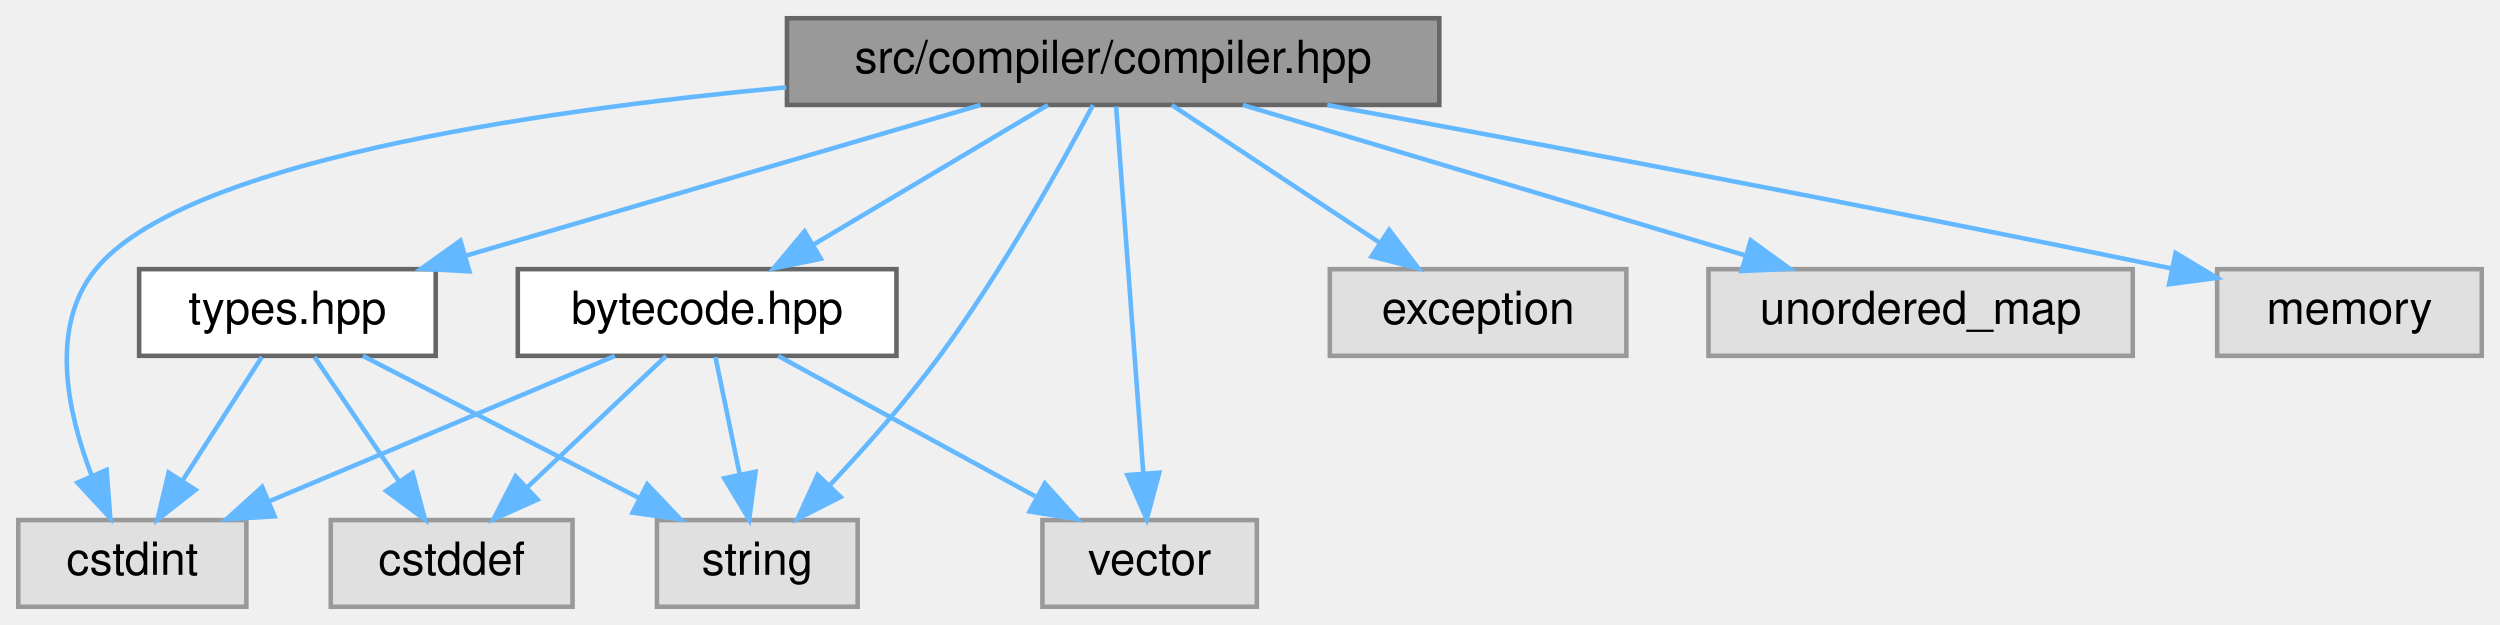
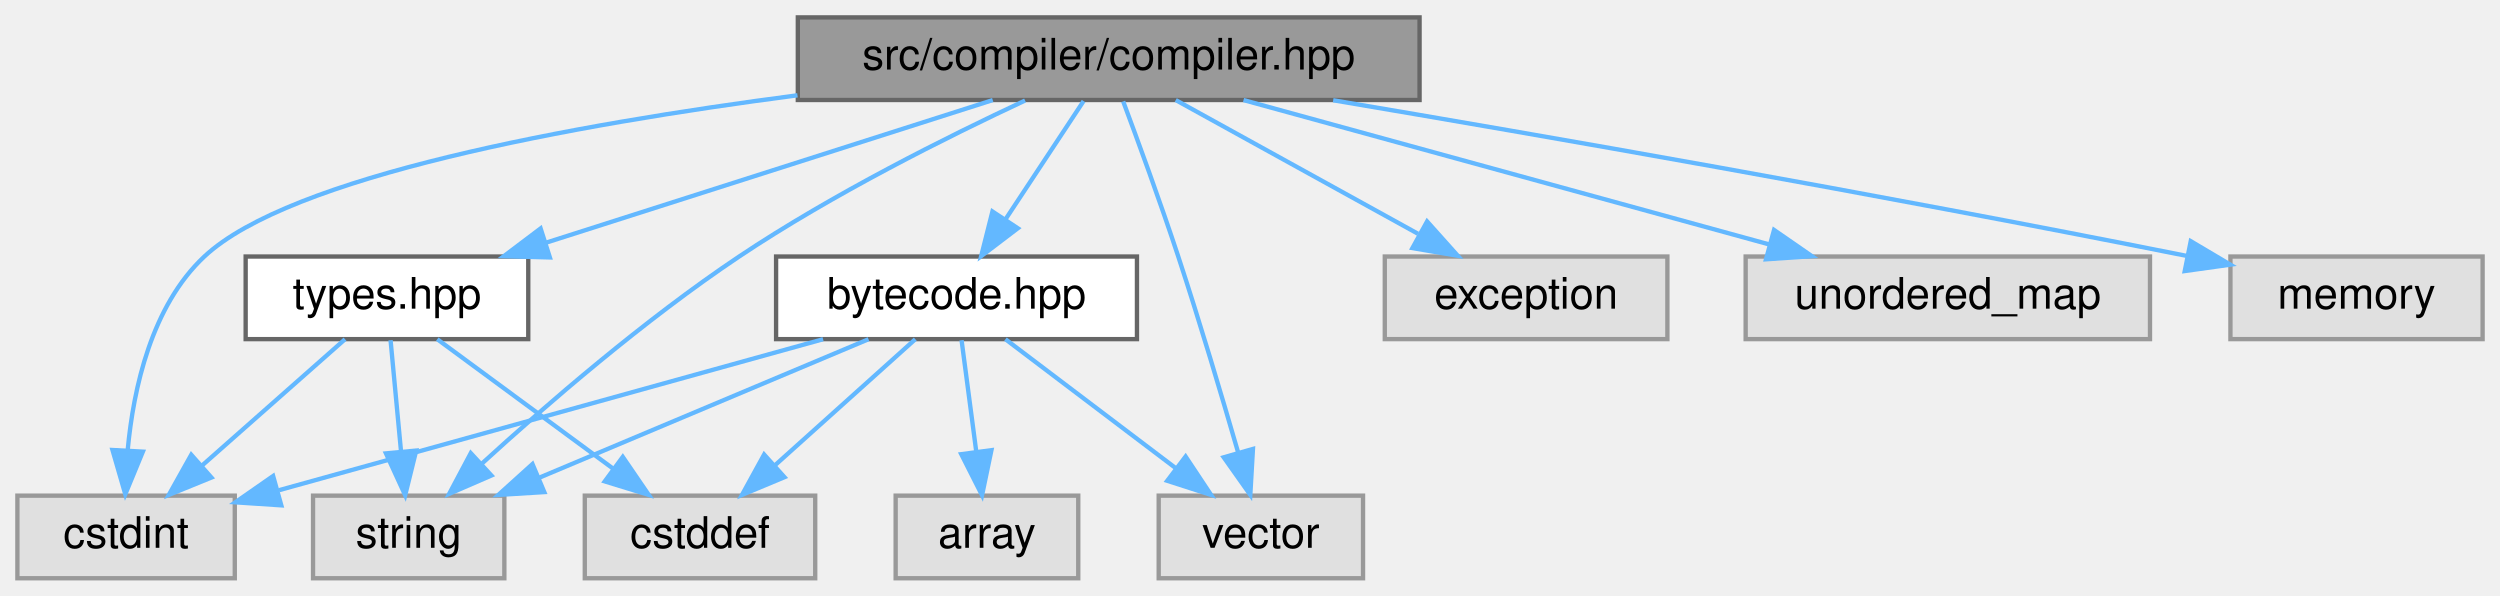
- <svg xmlns="http://www.w3.org/2000/svg" xmlns:xlink="http://www.w3.org/1999/xlink" width="548pt" height="137pt" viewBox="0.00 0.00 548.00 137.00">
+ <svg xmlns="http://www.w3.org/2000/svg" xmlns:xlink="http://www.w3.org/1999/xlink" width="575pt" height="137pt" viewBox="0.00 0.00 575.00 137.00">
  <g id="graph0" class="graph" transform="scale(1 1) rotate(0) translate(4 133)">
    <g id="Node000001" class="node">
      <g id="a_Node000001">
        <a xlink:title=" ">
-           <polygon fill="#999999" stroke="#666666" points="311.5,-129 168.5,-129 168.5,-110 311.5,-110 311.5,-129" />
-           <text text-anchor="middle" x="240" y="-117" font-family="Helvetica,sans-Serif" font-size="10.00">src/compiler/compiler.hpp</text>
+           <polygon fill="#999999" stroke="#666666" points="322.5,-129 179.5,-129 179.5,-110 322.5,-110 322.5,-129" />
+           <text text-anchor="middle" x="251" y="-117" font-family="Helvetica,sans-Serif" font-size="10.00">src/compiler/compiler.hpp</text>
        </a>
      </g>
    </g>
    <g id="Node000002" class="node">
      <g id="a_Node000002">
        <a xlink:href="bytecode_8hpp.html" target="_top" xlink:title=" ">
-           <polygon fill="white" stroke="#666666" points="192.5,-74 109.5,-74 109.5,-55 192.5,-55 192.5,-74" />
-           <text text-anchor="middle" x="151" y="-62" font-family="Helvetica,sans-Serif" font-size="10.00">bytecode.hpp</text>
+           <polygon fill="white" stroke="#666666" points="257.5,-74 174.5,-74 174.5,-55 257.5,-55 257.5,-74" />
+           <text text-anchor="middle" x="216" y="-62" font-family="Helvetica,sans-Serif" font-size="10.00">bytecode.hpp</text>
        </a>
      </g>
    </g>
    <g id="edge1_Node000001_Node000002" class="edge">
      <g id="a_edge1_Node000001_Node000002">
        <a xlink:title=" ">
-           <path fill="none" stroke="#63b8ff" d="M225.7,-109.98C211.9,-101.77 190.76,-89.18 174.49,-79.49" />
-           <polygon fill="#63b8ff" stroke="#63b8ff" points="175.94,-76.28 165.56,-74.17 172.36,-82.29 175.94,-76.28" />
+           <path fill="none" stroke="#63b8ff" d="M245.22,-109.75C240.38,-102.42 233.32,-91.73 227.36,-82.7" />
+           <polygon fill="#63b8ff" stroke="#63b8ff" points="230.1,-80.5 221.67,-74.09 224.26,-84.36 230.1,-80.5" />
        </a>
      </g>
    </g>
    <g id="Node000003" class="node">
      <g id="a_Node000003">
        <a xlink:title=" ">
          <polygon fill="#e0e0e0" stroke="#999999" points="50,-19 0,-19 0,0 50,0 50,-19" />
          <text text-anchor="middle" x="25" y="-7" font-family="Helvetica,sans-Serif" font-size="10.00">cstdint</text>
        </a>
      </g>
    </g>
-     <g id="edge10_Node000001_Node000003" class="edge">
-       <g id="a_edge10_Node000001_Node000003">
-         <a xlink:title=" ">
-           <path fill="none" stroke="#63b8ff" d="M168.34,-113.87C110.58,-108.46 35.96,-97.12 17,-74 6.78,-61.54 10.71,-42.82 16.03,-28.93" />
-           <polygon fill="#63b8ff" stroke="#63b8ff" points="19.38,-30 20.17,-19.43 12.97,-27.2 19.38,-30" />
+     <g id="edge11_Node000001_Node000003" class="edge">
+       <g id="a_edge11_Node000001_Node000003">
+         <a xlink:title=" ">
+           <path fill="none" stroke="#63b8ff" d="M179.42,-111.08C127.34,-104.27 62.64,-92.4 43,-74 30.86,-62.63 26.7,-43.73 25.37,-29.5" />
+           <polygon fill="#63b8ff" stroke="#63b8ff" points="28.86,-29.12 24.82,-19.32 21.87,-29.5 28.86,-29.12" />
        </a>
      </g>
    </g>
    <g id="Node000005" class="node">
      <g id="a_Node000005">
        <a xlink:title=" ">
-           <polygon fill="#e0e0e0" stroke="#999999" points="184,-19 140,-19 140,0 184,0 184,-19" />
-           <text text-anchor="middle" x="162" y="-7" font-family="Helvetica,sans-Serif" font-size="10.00">string</text>
-         </a>
-       </g>
-     </g>
-     <g id="edge12_Node000001_Node000005" class="edge">
-       <g id="a_edge12_Node000001_Node000005">
-         <a xlink:title=" ">
-           <path fill="none" stroke="#63b8ff" d="M235.57,-109.95C228.94,-97.44 215.73,-73.61 202,-55 194.69,-45.1 185.58,-34.82 177.9,-26.65" />
-           <polygon fill="#63b8ff" stroke="#63b8ff" points="180.26,-24.06 170.81,-19.26 175.21,-28.9 180.26,-24.06" />
+           <polygon fill="#e0e0e0" stroke="#999999" points="112,-19 68,-19 68,0 112,0 112,-19" />
+           <text text-anchor="middle" x="90" y="-7" font-family="Helvetica,sans-Serif" font-size="10.00">string</text>
+         </a>
+       </g>
+     </g>
+     <g id="edge13_Node000001_Node000005" class="edge">
+       <g id="a_edge13_Node000001_Node000005">
+         <a xlink:title=" ">
+           <path fill="none" stroke="#63b8ff" d="M231.77,-109.88C214.1,-101.63 187.47,-88.35 166,-74 144.29,-59.49 121.59,-39.85 106.72,-26.27" />
+           <polygon fill="#63b8ff" stroke="#63b8ff" points="109.03,-23.64 99.31,-19.42 104.28,-28.78 109.03,-23.64" />
        </a>
      </g>
    </g>
    <g id="Node000006" class="node">
      <g id="a_Node000006">
        <a xlink:title=" ">
-           <polygon fill="#e0e0e0" stroke="#999999" points="271.5,-19 224.5,-19 224.5,0 271.5,0 271.5,-19" />
-           <text text-anchor="middle" x="248" y="-7" font-family="Helvetica,sans-Serif" font-size="10.00">vector</text>
-         </a>
-       </g>
-     </g>
-     <g id="edge14_Node000001_Node000006" class="edge">
-       <g id="a_edge14_Node000001_Node000006">
-         <a xlink:title=" ">
-           <path fill="none" stroke="#63b8ff" d="M240.65,-109.66C241.95,-92.17 244.87,-52.8 246.61,-29.27" />
-           <polygon fill="#63b8ff" stroke="#63b8ff" points="250.11,-29.39 247.36,-19.16 243.13,-28.87 250.11,-29.39" />
+           <polygon fill="#e0e0e0" stroke="#999999" points="309.5,-19 262.5,-19 262.5,0 309.5,0 309.5,-19" />
+           <text text-anchor="middle" x="286" y="-7" font-family="Helvetica,sans-Serif" font-size="10.00">vector</text>
+         </a>
+       </g>
+     </g>
+     <g id="edge15_Node000001_Node000006" class="edge">
+       <g id="a_edge15_Node000001_Node000006">
+         <a xlink:title=" ">
+           <path fill="none" stroke="#63b8ff" d="M254.33,-109.68C257.67,-100.74 262.89,-86.48 267,-74 271.95,-58.95 277.07,-41.72 280.75,-29.01" />
+           <polygon fill="#63b8ff" stroke="#63b8ff" points="284.18,-29.75 283.57,-19.17 277.45,-27.82 284.18,-29.75" />
+         </a>
+       </g>
+     </g>
+     <g id="Node000008" class="node">
+       <g id="a_Node000008">
+         <a xlink:href="types_8hpp.html" target="_top" xlink:title=" ">
+           <polygon fill="white" stroke="#666666" points="117.5,-74 52.5,-74 52.5,-55 117.5,-55 117.5,-74" />
+           <text text-anchor="middle" x="85" y="-62" font-family="Helvetica,sans-Serif" font-size="10.00">types.hpp</text>
+         </a>
+       </g>
+     </g>
+     <g id="edge7_Node000001_Node000008" class="edge">
+       <g id="a_edge7_Node000001_Node000008">
+         <a xlink:title=" ">
+           <path fill="none" stroke="#63b8ff" d="M224.33,-109.98C196.46,-101.09 152.55,-87.07 121.48,-77.15" />
+           <polygon fill="#63b8ff" stroke="#63b8ff" points="122.47,-73.79 111.88,-74.08 120.34,-80.46 122.47,-73.79" />
+         </a>
+       </g>
+     </g>
+     <g id="Node000009" class="node">
+       <g id="a_Node000009">
+         <a xlink:title=" ">
+           <polygon fill="#e0e0e0" stroke="#999999" points="379.5,-74 314.5,-74 314.5,-55 379.5,-55 379.5,-74" />
+           <text text-anchor="middle" x="347" y="-62" font-family="Helvetica,sans-Serif" font-size="10.00">exception</text>
+         </a>
+       </g>
+     </g>
+     <g id="edge12_Node000001_Node000009" class="edge">
+       <g id="a_edge12_Node000001_Node000009">
+         <a xlink:title=" ">
+           <path fill="none" stroke="#63b8ff" d="M266.42,-109.98C281.45,-101.69 304.54,-88.94 322.16,-79.22" />
+           <polygon fill="#63b8ff" stroke="#63b8ff" points="324.23,-82.07 331.3,-74.17 320.85,-75.94 324.23,-82.07" />
+         </a>
+       </g>
+     </g>
+     <g id="Node000010" class="node">
+       <g id="a_Node000010">
+         <a xlink:title=" ">
+           <polygon fill="#e0e0e0" stroke="#999999" points="490.5,-74 397.5,-74 397.5,-55 490.5,-55 490.5,-74" />
+           <text text-anchor="middle" x="444" y="-62" font-family="Helvetica,sans-Serif" font-size="10.00">unordered_map</text>
+         </a>
+       </g>
+     </g>
+     <g id="edge14_Node000001_Node000010" class="edge">
+       <g id="a_edge14_Node000001_Node000010">
+         <a xlink:title=" ">
+           <path fill="none" stroke="#63b8ff" d="M282.01,-109.98C314.83,-100.97 366.8,-86.7 402.99,-76.76" />
+           <polygon fill="#63b8ff" stroke="#63b8ff" points="404.03,-80.11 412.75,-74.08 402.18,-73.36 404.03,-80.11" />
+         </a>
+       </g>
+     </g>
+     <g id="Node000011" class="node">
+       <g id="a_Node000011">
+         <a xlink:title=" ">
+           <polygon fill="#e0e0e0" stroke="#999999" points="567,-74 509,-74 509,-55 567,-55 567,-74" />
+           <text text-anchor="middle" x="538" y="-62" font-family="Helvetica,sans-Serif" font-size="10.00">memory</text>
+         </a>
+       </g>
+     </g>
+     <g id="edge16_Node000001_Node000011" class="edge">
+       <g id="a_edge16_Node000001_Node000011">
+         <a xlink:title=" ">
+           <path fill="none" stroke="#63b8ff" d="M302.63,-109.94C350.9,-101.79 425.25,-88.85 499.05,-74.12" />
+           <polygon fill="#63b8ff" stroke="#63b8ff" points="499.87,-77.53 508.98,-72.13 498.49,-70.66 499.87,-77.53" />
+         </a>
+       </g>
+     </g>
+     <g id="edge2_Node000002_Node000003" class="edge">
+       <g id="a_edge2_Node000002_Node000003">
+         <a xlink:title=" ">
+           <path fill="none" stroke="#63b8ff" d="M185.31,-54.98C151.14,-45.5 96.02,-30.21 60.15,-20.25" />
+           <polygon fill="#63b8ff" stroke="#63b8ff" points="60.7,-16.77 50.12,-17.47 58.82,-23.52 60.7,-16.77" />
+         </a>
+       </g>
+     </g>
+     <g id="Node000004" class="node">
+       <g id="a_Node000004">
+         <a xlink:title=" ">
+           <polygon fill="#e0e0e0" stroke="#999999" points="183.5,-19 130.5,-19 130.5,0 183.5,0 183.5,-19" />
+           <text text-anchor="middle" x="157" y="-7" font-family="Helvetica,sans-Serif" font-size="10.00">cstddef</text>
+         </a>
+       </g>
+     </g>
+     <g id="edge3_Node000002_Node000004" class="edge">
+       <g id="a_edge3_Node000002_Node000004">
+         <a xlink:title=" ">
+           <path fill="none" stroke="#63b8ff" d="M206.52,-54.98C197.8,-47.15 184.66,-35.34 174.1,-25.86" />
+           <polygon fill="#63b8ff" stroke="#63b8ff" points="176.43,-23.25 166.65,-19.17 171.75,-28.46 176.43,-23.25" />
+         </a>
+       </g>
+     </g>
+     <g id="edge4_Node000002_Node000005" class="edge">
+       <g id="a_edge4_Node000002_Node000005">
+         <a xlink:title=" ">
+           <path fill="none" stroke="#63b8ff" d="M195.76,-54.98C175.3,-46.38 143.47,-32.99 120.07,-23.15" />
+           <polygon fill="#63b8ff" stroke="#63b8ff" points="121.19,-19.82 110.61,-19.17 118.47,-26.27 121.19,-19.82" />
+         </a>
+       </g>
+     </g>
+     <g id="edge5_Node000002_Node000006" class="edge">
+       <g id="a_edge5_Node000002_Node000006">
+         <a xlink:title=" ">
+           <path fill="none" stroke="#63b8ff" d="M227.25,-54.98C237.8,-47 253.8,-34.88 266.44,-25.31" />
+           <polygon fill="#63b8ff" stroke="#63b8ff" points="268.69,-28 274.55,-19.17 264.46,-22.42 268.69,-28" />
        </a>
      </g>
    </g>
    <g id="Node000007" class="node">
      <g id="a_Node000007">
-         <a xlink:href="types_8hpp.html" target="_top" xlink:title=" ">
-           <polygon fill="white" stroke="#666666" points="91.5,-74 26.5,-74 26.5,-55 91.5,-55 91.5,-74" />
-           <text text-anchor="middle" x="59" y="-62" font-family="Helvetica,sans-Serif" font-size="10.00">types.hpp</text>
-         </a>
-       </g>
-     </g>
-     <g id="edge6_Node000001_Node000007" class="edge">
-       <g id="a_edge6_Node000001_Node000007">
-         <a xlink:title=" ">
-           <path fill="none" stroke="#63b8ff" d="M210.92,-109.98C180.4,-101.05 132.24,-86.94 98.34,-77.02" />
-           <polygon fill="#63b8ff" stroke="#63b8ff" points="98.89,-73.53 88.31,-74.08 96.92,-80.25 98.89,-73.53" />
-         </a>
-       </g>
-     </g>
-     <g id="Node000008" class="node">
-       <g id="a_Node000008">
-         <a xlink:title=" ">
-           <polygon fill="#e0e0e0" stroke="#999999" points="352.5,-74 287.5,-74 287.5,-55 352.5,-55 352.5,-74" />
-           <text text-anchor="middle" x="320" y="-62" font-family="Helvetica,sans-Serif" font-size="10.00">exception</text>
-         </a>
-       </g>
-     </g>
-     <g id="edge11_Node000001_Node000008" class="edge">
-       <g id="a_edge11_Node000001_Node000008">
-         <a xlink:title=" ">
-           <path fill="none" stroke="#63b8ff" d="M252.85,-109.98C265.14,-101.84 283.91,-89.41 298.48,-79.76" />
-           <polygon fill="#63b8ff" stroke="#63b8ff" points="300.51,-82.61 306.91,-74.17 296.64,-76.78 300.51,-82.61" />
-         </a>
-       </g>
-     </g>
-     <g id="Node000009" class="node">
-       <g id="a_Node000009">
-         <a xlink:title=" ">
-           <polygon fill="#e0e0e0" stroke="#999999" points="463.5,-74 370.5,-74 370.5,-55 463.5,-55 463.5,-74" />
-           <text text-anchor="middle" x="417" y="-62" font-family="Helvetica,sans-Serif" font-size="10.00">unordered_map</text>
-         </a>
-       </g>
-     </g>
-     <g id="edge13_Node000001_Node000009" class="edge">
-       <g id="a_edge13_Node000001_Node000009">
-         <a xlink:title=" ">
-           <path fill="none" stroke="#63b8ff" d="M268.44,-109.98C298.28,-101.05 345.38,-86.94 378.53,-77.02" />
-           <polygon fill="#63b8ff" stroke="#63b8ff" points="379.76,-80.3 388.34,-74.08 377.76,-73.6 379.76,-80.3" />
-         </a>
-       </g>
-     </g>
-     <g id="Node000010" class="node">
-       <g id="a_Node000010">
-         <a xlink:title=" ">
-           <polygon fill="#e0e0e0" stroke="#999999" points="540,-74 482,-74 482,-55 540,-55 540,-74" />
-           <text text-anchor="middle" x="511" y="-62" font-family="Helvetica,sans-Serif" font-size="10.00">memory</text>
-         </a>
-       </g>
-     </g>
-     <g id="edge15_Node000001_Node000010" class="edge">
-       <g id="a_edge15_Node000001_Node000010">
-         <a xlink:title=" ">
-           <path fill="none" stroke="#63b8ff" d="M286.95,-109.98C331.95,-101.71 402.03,-88.58 472.09,-74.14" />
-           <polygon fill="#63b8ff" stroke="#63b8ff" points="472.89,-77.55 481.97,-72.09 471.47,-70.69 472.89,-77.55" />
-         </a>
-       </g>
-     </g>
-     <g id="edge2_Node000002_Node000003" class="edge">
-       <g id="a_edge2_Node000002_Node000003">
-         <a xlink:title=" ">
-           <path fill="none" stroke="#63b8ff" d="M130.76,-54.98C110.3,-46.38 78.47,-32.99 55.07,-23.15" />
-           <polygon fill="#63b8ff" stroke="#63b8ff" points="56.19,-19.82 45.61,-19.17 53.47,-26.27 56.19,-19.82" />
-         </a>
-       </g>
-     </g>
-     <g id="Node000004" class="node">
-       <g id="a_Node000004">
-         <a xlink:title=" ">
-           <polygon fill="#e0e0e0" stroke="#999999" points="121.5,-19 68.5,-19 68.5,0 121.5,0 121.5,-19" />
-           <text text-anchor="middle" x="95" y="-7" font-family="Helvetica,sans-Serif" font-size="10.00">cstddef</text>
-         </a>
-       </g>
-     </g>
-     <g id="edge3_Node000002_Node000004" class="edge">
-       <g id="a_edge3_Node000002_Node000004">
-         <a xlink:title=" ">
-           <path fill="none" stroke="#63b8ff" d="M142,-54.98C133.81,-47.23 121.49,-35.58 111.53,-26.14" />
-           <polygon fill="#63b8ff" stroke="#63b8ff" points="113.83,-23.5 104.16,-19.17 109.02,-28.59 113.83,-23.5" />
-         </a>
-       </g>
-     </g>
-     <g id="edge4_Node000002_Node000005" class="edge">
-       <g id="a_edge4_Node000002_Node000005">
-         <a xlink:title=" ">
-           <path fill="none" stroke="#63b8ff" d="M152.82,-54.75C154.26,-47.8 156.32,-37.85 158.13,-29.13" />
-           <polygon fill="#63b8ff" stroke="#63b8ff" points="161.61,-29.59 160.22,-19.09 154.76,-28.17 161.61,-29.59" />
-         </a>
-       </g>
-     </g>
-     <g id="edge5_Node000002_Node000006" class="edge">
-       <g id="a_edge5_Node000002_Node000006">
-         <a xlink:title=" ">
-           <path fill="none" stroke="#63b8ff" d="M166.58,-54.98C181.77,-46.69 205.1,-33.94 222.9,-24.22" />
-           <polygon fill="#63b8ff" stroke="#63b8ff" points="225.03,-27.04 232.13,-19.17 221.68,-20.89 225.03,-27.04" />
-         </a>
-       </g>
-     </g>
-     <g id="edge8_Node000007_Node000003" class="edge">
-       <g id="a_edge8_Node000007_Node000003">
-         <a xlink:title=" ">
-           <path fill="none" stroke="#63b8ff" d="M53.39,-54.75C48.68,-47.42 41.83,-36.73 36.03,-27.7" />
-           <polygon fill="#63b8ff" stroke="#63b8ff" points="38.86,-25.62 30.51,-19.09 32.96,-29.4 38.86,-25.62" />
-         </a>
-       </g>
-     </g>
-     <g id="edge7_Node000007_Node000004" class="edge">
-       <g id="a_edge7_Node000007_Node000004">
-         <a xlink:title=" ">
-           <path fill="none" stroke="#63b8ff" d="M64.94,-54.75C69.98,-47.34 77.34,-36.5 83.51,-27.41" />
-           <polygon fill="#63b8ff" stroke="#63b8ff" points="86.44,-29.33 89.17,-19.09 80.65,-25.39 86.44,-29.33" />
-         </a>
-       </g>
-     </g>
-     <g id="edge9_Node000007_Node000005" class="edge">
-       <g id="a_edge9_Node000007_Node000005">
-         <a xlink:title=" ">
-           <path fill="none" stroke="#63b8ff" d="M75.55,-54.98C91.89,-46.57 117.13,-33.59 136.13,-23.81" />
-           <polygon fill="#63b8ff" stroke="#63b8ff" points="137.86,-26.86 145.15,-19.17 134.66,-20.63 137.86,-26.86" />
+         <a xlink:title=" ">
+           <polygon fill="#e0e0e0" stroke="#999999" points="244,-19 202,-19 202,0 244,0 244,-19" />
+           <text text-anchor="middle" x="223" y="-7" font-family="Helvetica,sans-Serif" font-size="10.00">array</text>
+         </a>
+       </g>
+     </g>
+     <g id="edge6_Node000002_Node000007" class="edge">
+       <g id="a_edge6_Node000002_Node000007">
+         <a xlink:title=" ">
+           <path fill="none" stroke="#63b8ff" d="M217.16,-54.75C218.07,-47.8 219.39,-37.85 220.54,-29.13" />
+           <polygon fill="#63b8ff" stroke="#63b8ff" points="224.03,-29.46 221.87,-19.09 217.09,-28.54 224.03,-29.46" />
+         </a>
+       </g>
+     </g>
+     <g id="edge9_Node000008_Node000003" class="edge">
+       <g id="a_edge9_Node000008_Node000003">
+         <a xlink:title=" ">
+           <path fill="none" stroke="#63b8ff" d="M75.36,-54.98C66.49,-47.15 53.13,-35.34 42.39,-25.86" />
+           <polygon fill="#63b8ff" stroke="#63b8ff" points="44.63,-23.17 34.82,-19.17 39.99,-28.41 44.63,-23.17" />
+         </a>
+       </g>
+     </g>
+     <g id="edge8_Node000008_Node000004" class="edge">
+       <g id="a_edge8_Node000008_Node000004">
+         <a xlink:title=" ">
+           <path fill="none" stroke="#63b8ff" d="M96.57,-54.98C107.42,-47 123.88,-34.88 136.88,-25.31" />
+           <polygon fill="#63b8ff" stroke="#63b8ff" points="139.24,-27.92 145.22,-19.17 135.09,-22.28 139.24,-27.92" />
+         </a>
+       </g>
+     </g>
+     <g id="edge10_Node000008_Node000005" class="edge">
+       <g id="a_edge10_Node000008_Node000005">
+         <a xlink:title=" ">
+           <path fill="none" stroke="#63b8ff" d="M85.83,-54.75C86.48,-47.8 87.42,-37.85 88.24,-29.13" />
+           <polygon fill="#63b8ff" stroke="#63b8ff" points="91.73,-29.37 89.19,-19.09 84.77,-28.72 91.73,-29.37" />
        </a>
      </g>
    </g>
  </g>
</svg>
